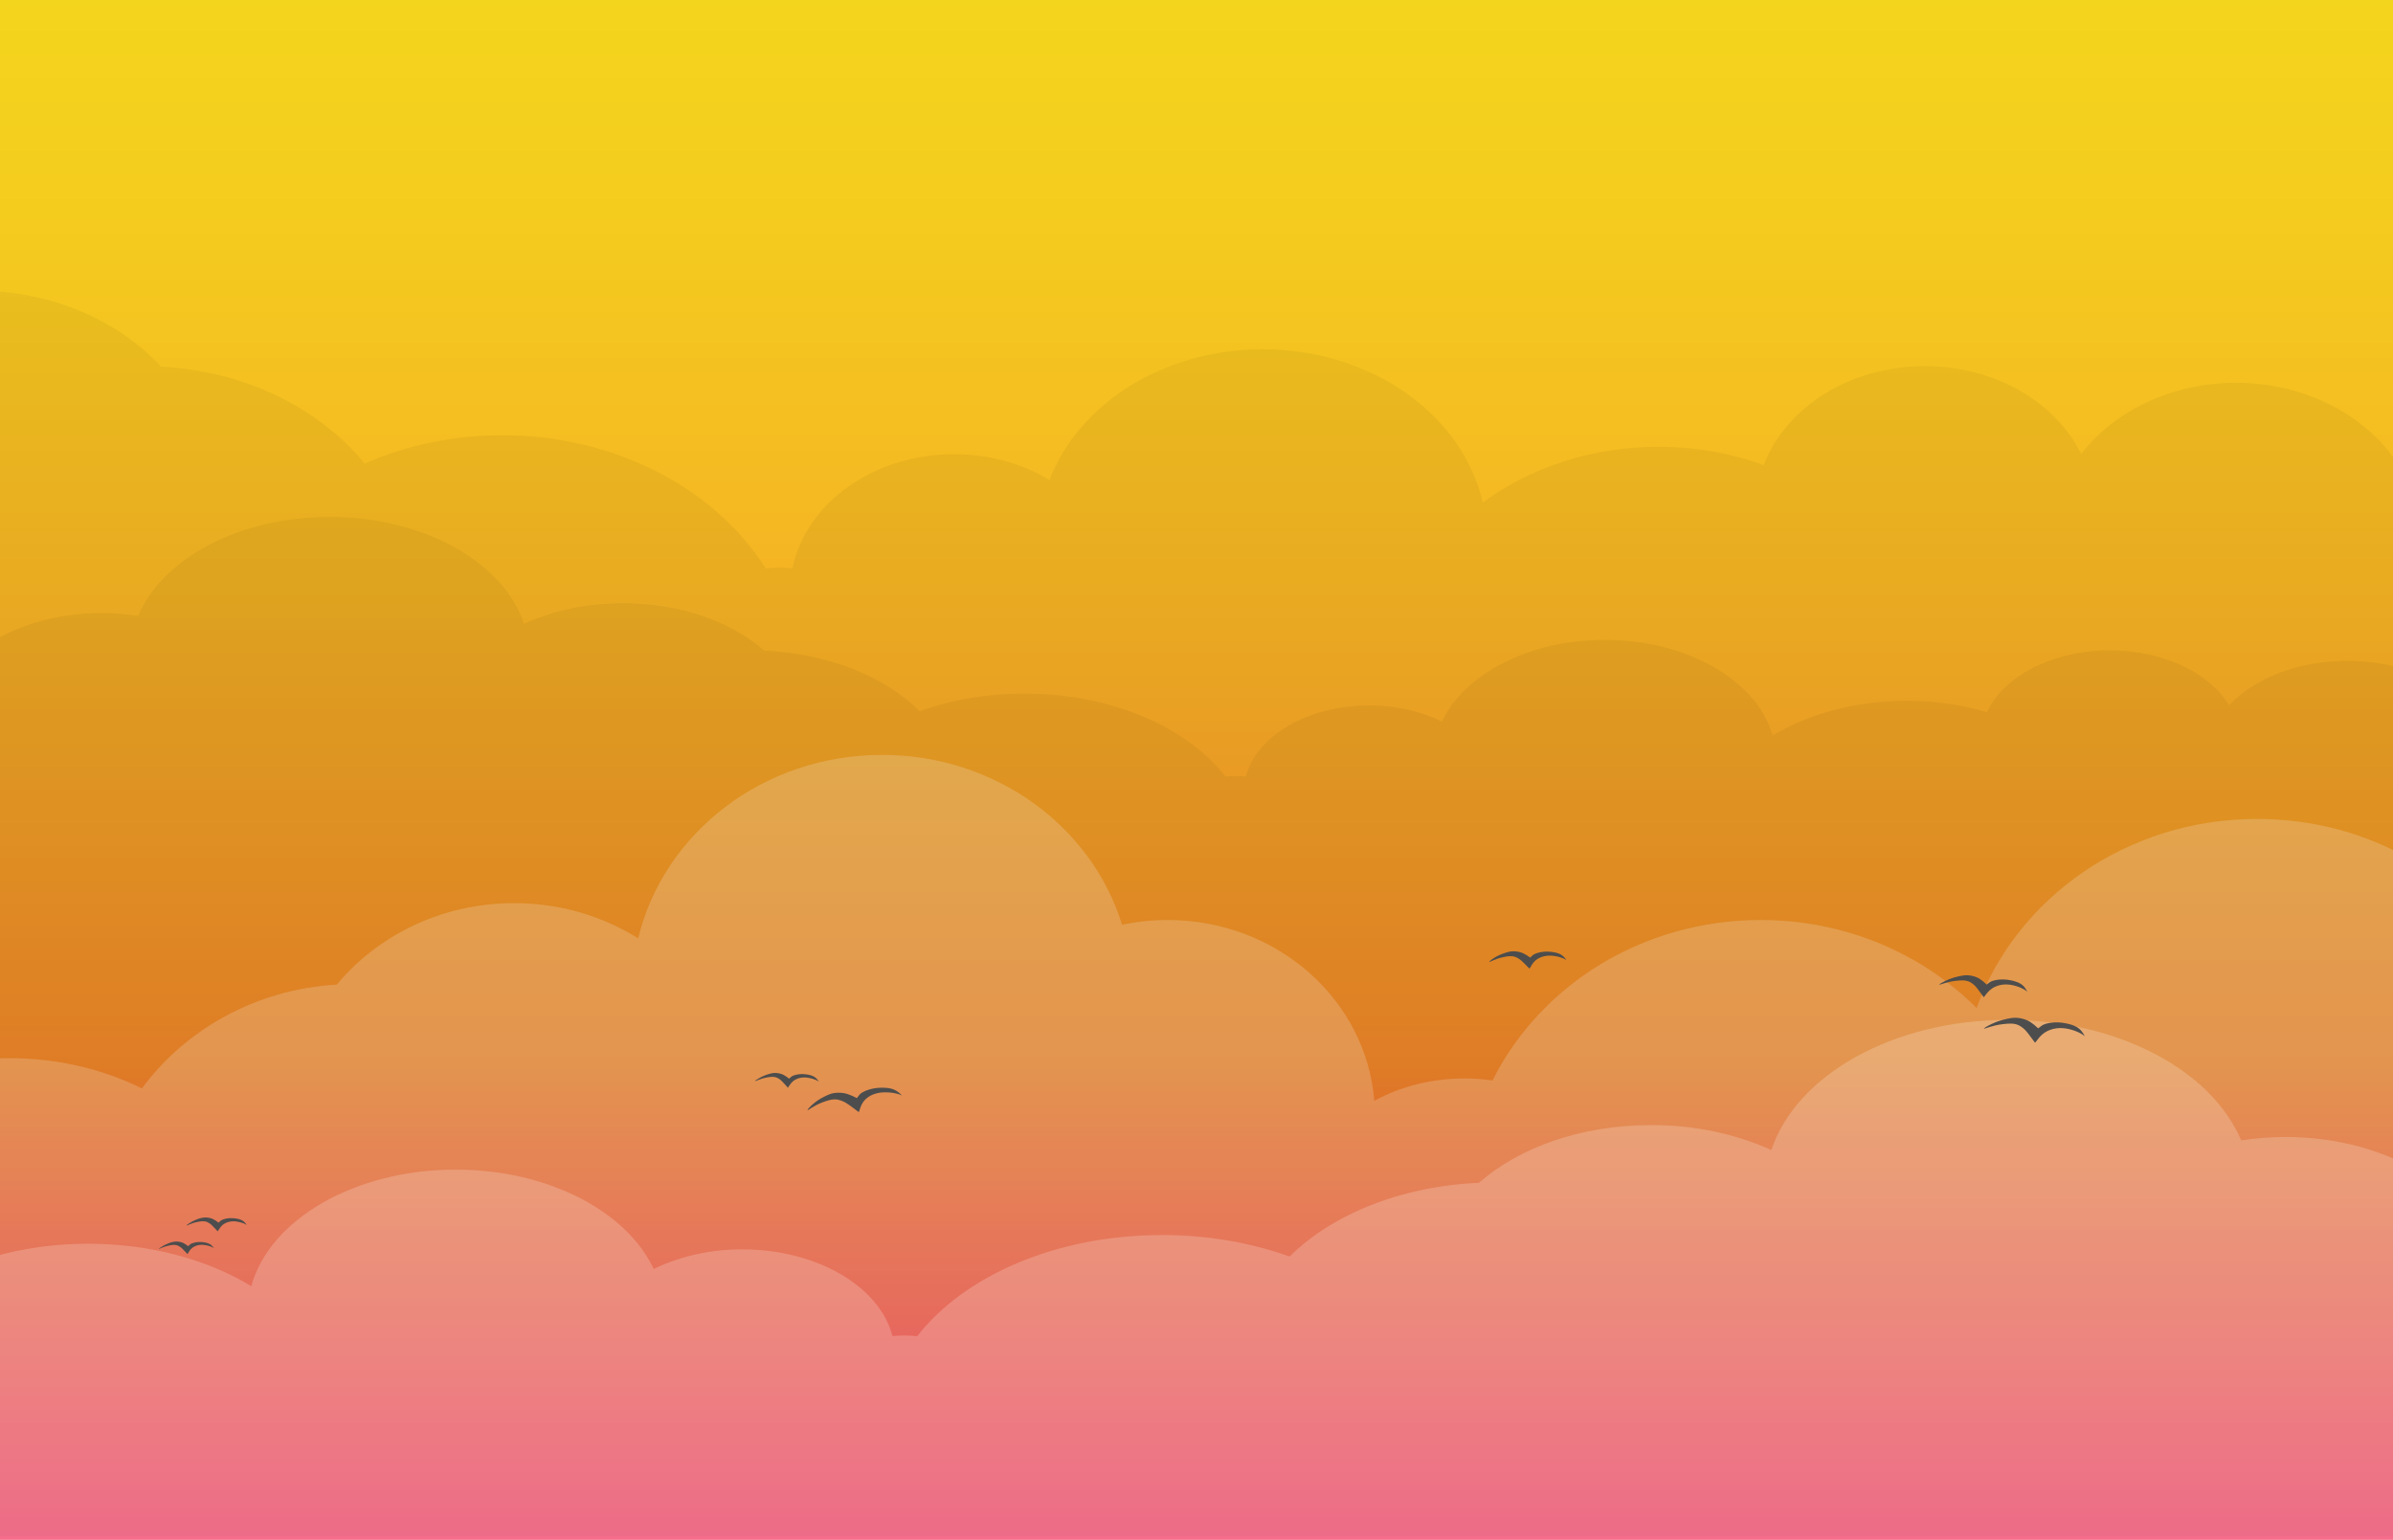
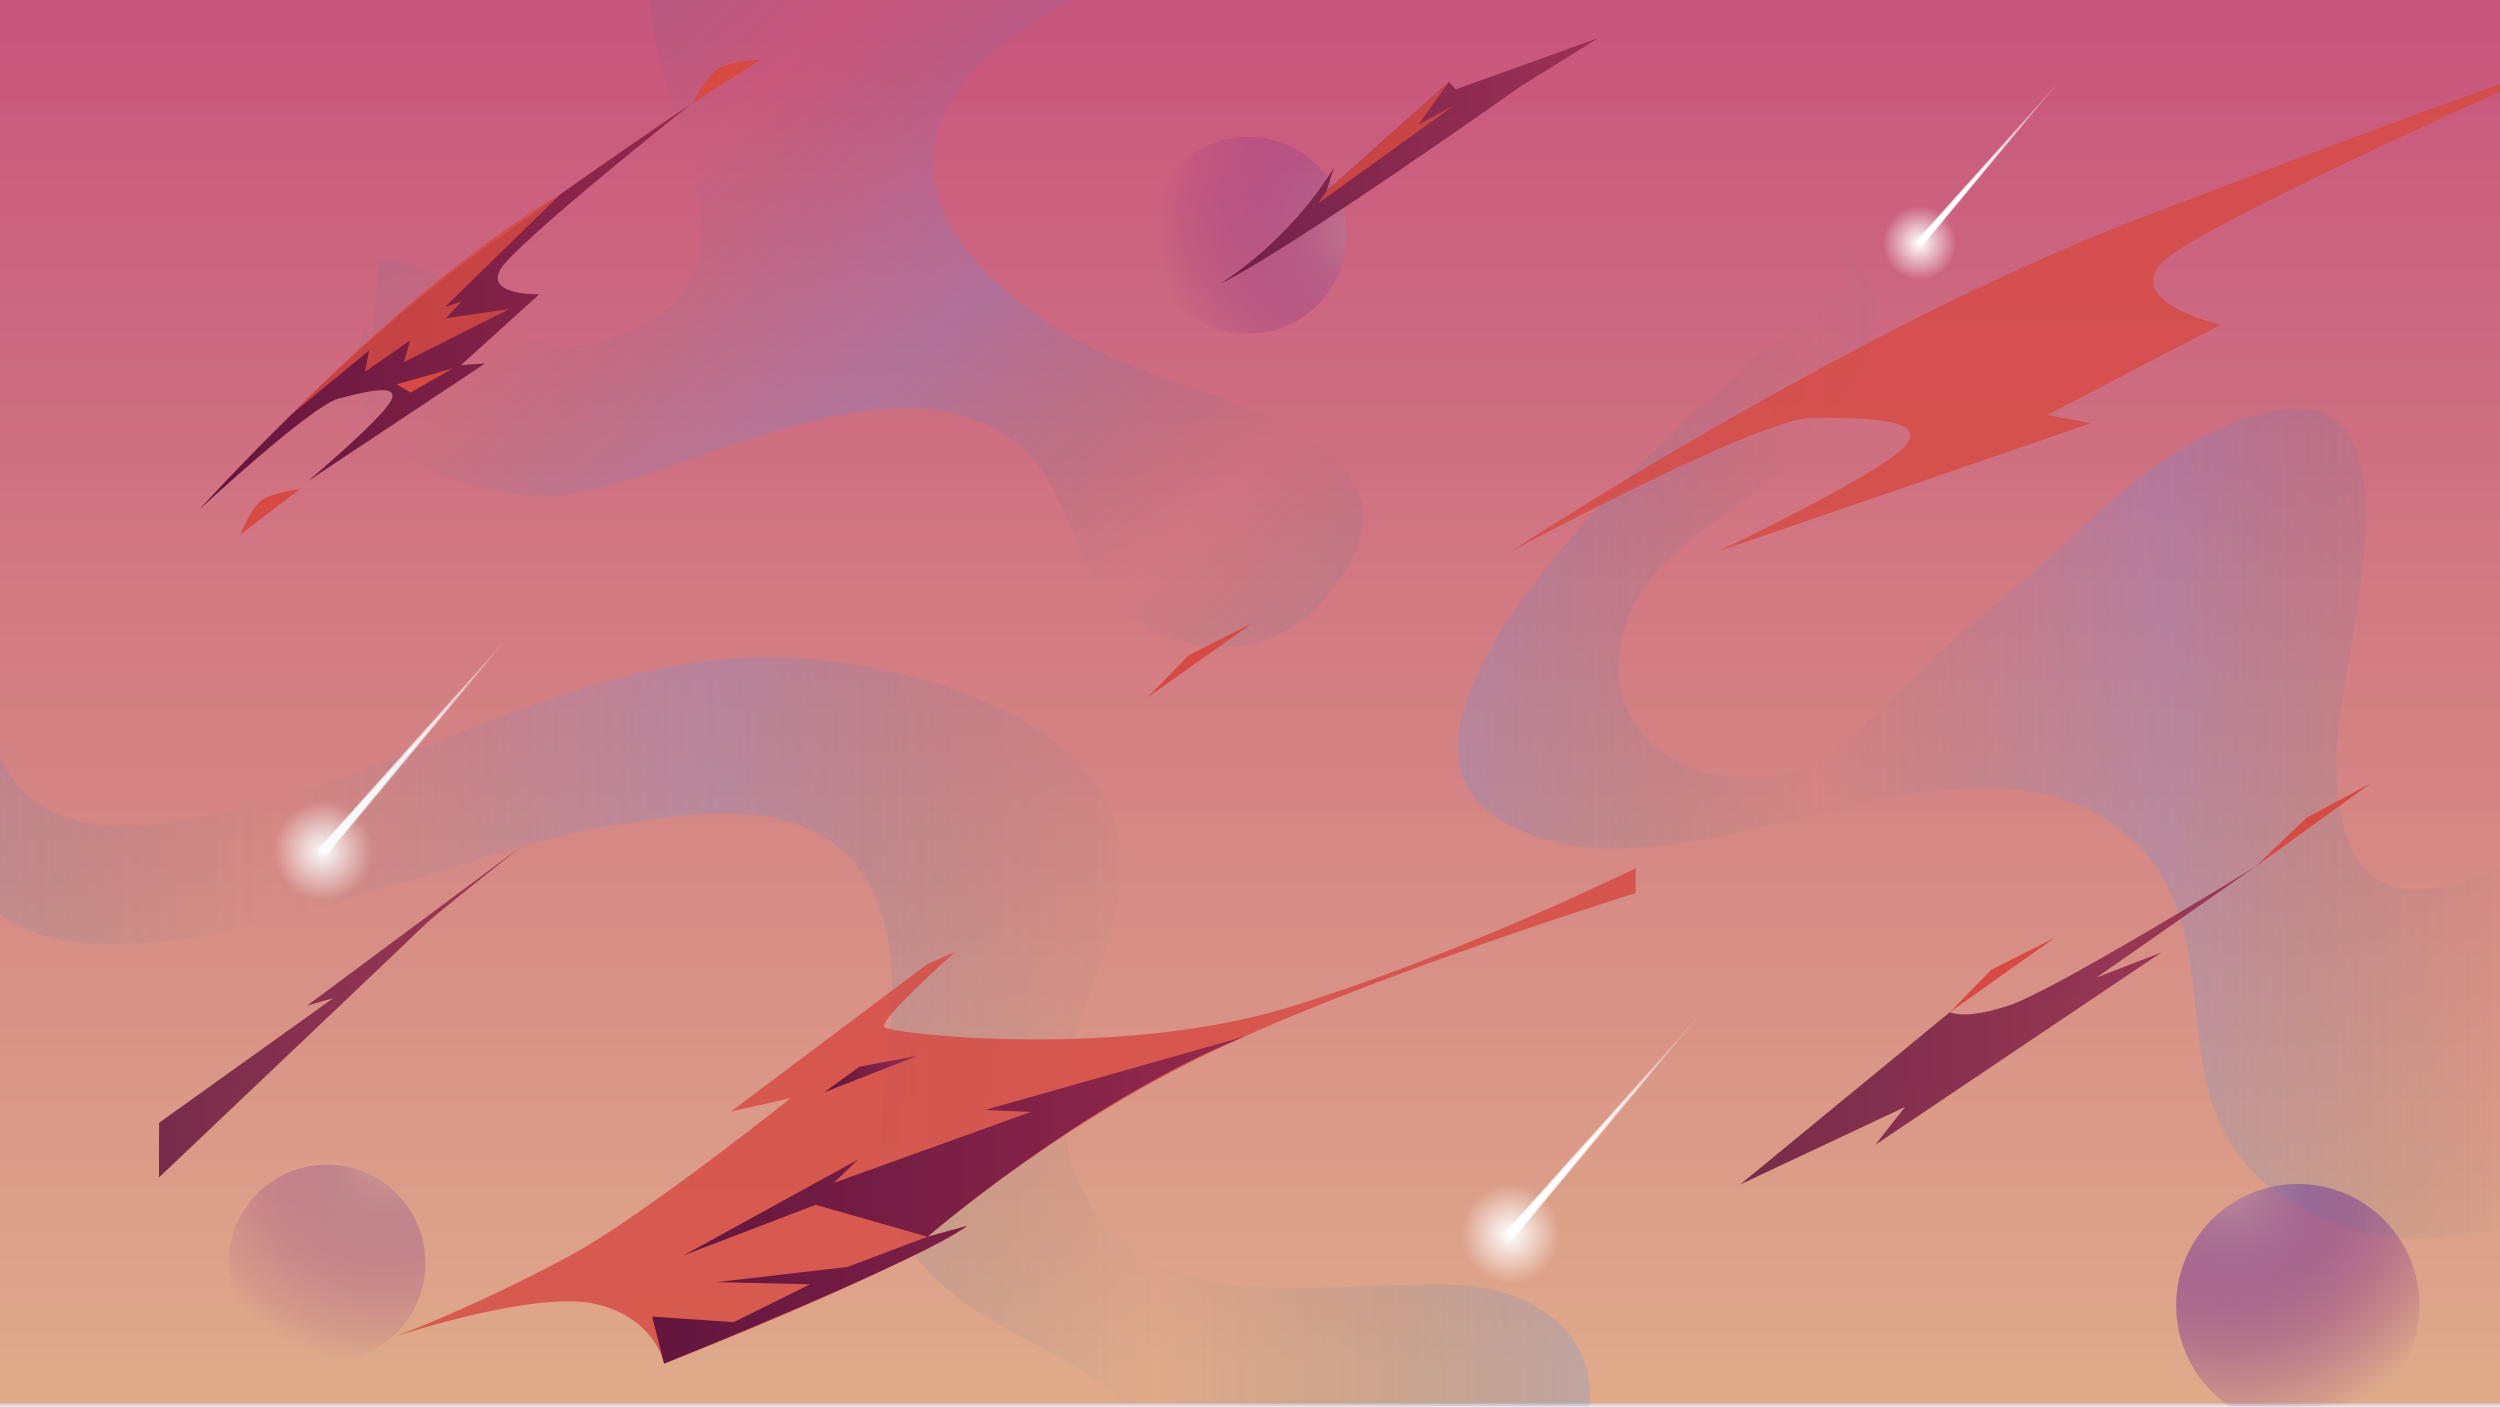
- <svg xmlns="http://www.w3.org/2000/svg" width="1366" height="879" fill="none">
-   <g clip-path="url(#a)">
-     <path d="M1384.4-3.12H-33.32v883.338H1384.4V-3.121Z" fill="url(#b)" />
-     <path opacity=".05" d="M-76.901 402.647c14.175-.043 28.173 2.506 40.919 7.451 3.602-33.628 44.36-60.111 94.062-60.111 6.973.008 13.929.548 20.773 1.613 13.781-32.652 57.493-56.514 109.28-56.514 54.154 0 99.485 26.08 110.98 61.03 17.228-7.783 36.709-11.842 56.512-11.774 32.733 0 61.885 10.597 80.634 27.08 36.771 1.613 68.918 14.886 88.73 34.547 18.843-6.668 39.244-10.081 59.861-10.016 49.661 0 92.827 19.201 114.744 47.418 2.012-.22 4.04-.33 6.071-.331 1.83.003 3.658.092 5.474.266 5.96-23.088 35.202-40.627 70.405-40.627 14.657-.068 29.049 3.115 41.567 9.193 12.739-27.047 49.509-46.563 92.918-46.563 47.607 0 87.251 23.524 95.821 54.635 20.43-12.37 47.2-19.878 76.52-19.878 15.63-.041 31.15 2.144 45.81 6.451 9.54-20.451 37.34-35.256 70.18-35.256 30.69 0 56.98 12.902 68.07 31.329 14.29-15.249 39.13-25.354 67.42-25.354 34.16 0 63.31 14.734 74.88 35.483 10.97-4.695 23.23-7.129 35.68-7.081 26.31 0 49.09 10.435 60.12 25.628 14.92-23.45 48.87-39.829 88.39-39.829 24.28 0 46.42 6.177 63.38 16.371 7.62-10.589 23.45-17.863 41.76-17.863 15.6 0 29.41 5.291 37.87 13.411 8.76-19.039 34.59-32.845 65.11-32.845 34.95 0 63.74 18.12 67.79 41.482a92.484 92.484 0 0 1 9.49-2.992v467.935H-85.441V402.953c2.813-.202 5.676-.306 8.54-.306Z" fill="#000" />
-     <path opacity=".2" d="M1673.85 604.107c-13.71.002-27.32 1.87-40.25 5.524-12.87-48.49-59.34-84.408-114.72-84.408-30.72 0-58.69 11.056-79.73 29.184-28.05-51.611-85-86.9-150.67-86.9-74.29 0-137.4 45.16-160.16 107.988-30.87-30.942-74.67-50.272-123.26-50.272-67.65 0-126.024 37.466-153.101 91.609a110.84 110.84 0 0 0-16.169-1.177c-18.322.065-36.195 4.519-51.301 12.782-4.543-57.716-55.652-103.222-117.932-103.222-8.797.002-17.556.921-26.055 2.733-17.201-56.038-72.054-96.996-137.015-96.996-67.925 0-124.761 44.764-139.18 104.738-20.308-12.693-44.653-20.088-70.829-20.088-41.061 0-77.62 18.177-101.186 46.466-46.1 2.742-86.422 25.556-111.303 59.296-22.526-11.218-48.538-17.195-75.1-17.257-62.29 0-116.363 32.95-143.885 81.376a51.845 51.845 0 0 0-14.531-.105c-7.477-39.628-44.147-69.723-88.294-69.723-19.448 0-37.438 5.854-52.13 15.773-15.876-46.369-61.997-79.908-116.424-79.908-59.699 0-109.422 40.37-120.178 93.755-25.61-21.233-59.183-34.112-95.954-34.112-19.984.022-39.675 3.837-57.442 11.129-11.677-34.289-45.22-59.297-85.138-60.442v159.365c-1.012 4.903-1.811 9.911-2.286 14.992a131.1 131.1 0 0 0-.577 12.201 130.526 130.526 0 0 0 2.954 27.193v296.129H1725.81V613.461c-16.24-6.144-33.99-9.339-51.96-9.354Z" fill="#fff" />
-     <path opacity=".05" d="M-580.743 259.297c18.908.003 37.454 4.131 53.629 11.935 4.745-53.885 58.12-96.359 123.274-96.359 9.173-.003 18.314.849 27.239 2.54 18.051-52.321 75.352-90.553 143.258-90.553 71.001 0 130.407 41.789 145.494 97.778 21.66-12.187 47.522-18.736 74.037-18.749 42.913 0 81.13 16.935 105.708 43.378 48.185 2.556 90.338 23.854 116.302 55.352 24.035-10.579 51.043-16.128 78.5-16.128 65.113 0 121.685 30.757 150.412 75.973a60.851 60.851 0 0 1 8.014-.532 61.76 61.76 0 0 1 7.174.427c7.811-36.99 46.15-65.086 92.291-65.086 19.695.022 38.838 5.195 54.488 14.725 16.604-43.289 64.809-74.602 121.695-74.602 62.421 0 114.339 37.684 125.622 87.529 26.773-19.822 61.864-31.846 100.304-31.846 20.737-.005 41.232 3.545 60.092 10.411 12.5-32.765 48.96-56.49 91.99-56.49 40.23 0 74.7 20.725 89.25 50.192 18.71-24.426 51.29-40.611 88.36-40.611 44.77 0 82.97 23.604 98.15 56.844 13.84-7.387 30.12-11.335 46.78-11.346 34.49 0 64.34 16.725 78.8 41.063 19.55-37.563 64.06-63.812 115.86-63.812 31.8 0 60.86 9.895 83.08 26.233 9.99-16.935 30.75-28.628 54.74-28.628 20.46 0 38.55 8.483 49.64 21.499 11.48-30.515 45.34-52.627 85.34-52.627 45.83 0 83.59 29.031 88.86 66.457 4-1.846 8.16-3.463 12.45-4.838v749.694H-591.934V259.781c3.717-.323 7.453-.485 11.191-.484Z" fill="#000" />
-     <path opacity=".2" d="M2282.54 705.031a194.495 194.495 0 0 0-39.06 3.919c-12.49-34.402-57.62-59.877-111.38-59.877-29.83 0-57 7.846-77.4 20.701-27.24-36.604-82.52-61.651-146.29-61.651-72.12 0-133.39 32.047-155.49 76.61-29.97-21.959-72.49-35.668-119.66-35.668-65.68 0-122.35 26.612-148.65 64.989-5.19-.547-10.42-.816-15.65-.806-17.26-.054-34.3 3.049-49.81 9.072-4.41-40.95-53.98-73.223-114.5-73.223-8.49-.004-16.96.644-25.3 1.936-16.76-39.765-69.99-68.796-133.05-68.796-65.95 0-121.13 31.757-135.14 74.303-20.981-9.45-44.701-14.362-68.803-14.249-39.857 0-75.353 12.903-98.15 32.958-44.754 1.952-83.902 18.137-108.025 42.071-22.945-8.144-47.796-12.319-72.914-12.249-60.468 0-113.014 23.386-139.696 57.732a68.252 68.252 0 0 0-14.105-.073c-7.255-28.12-42.862-49.466-85.714-49.466-17.841-.083-35.359 3.793-50.593 11.193-15.431-32.934-60.205-56.74-113.044-56.74-57.969 0-106.244 28.636-116.667 66.514-24.871-15.064-57.463-24.193-93.16-24.193-19.034-.038-37.922 2.636-55.774 7.895-11.343-24.321-43.904-42.063-82.658-42.877v113.052a68.016 68.016 0 0 0-2.216 10.637 68.311 68.311 0 0 0-.567 8.653 68.59 68.59 0 0 0 2.783 19.289v210.083H2333.01V711.676c-16.25-4.427-33.3-6.673-50.47-6.645Z" fill="#fff" />
-     <path d="M1107.07 562.076c.2.315 3.94-1.556 9.38-2.137 2.83-.306 5.5-.556 7.98.629 1.57.868 2.9 1.986 3.91 3.282.46.533 1.11 1.42 2.41 3.226 1.02 1.427 1.58 2.145 1.59 2.169.18.065 1.1-1.29 1.75-2.121.87-1.093 1.93-2.08 3.15-2.927 1.69-1.077 3.69-1.793 5.82-2.081 2.08-.246 4.2-.111 6.21.396 1.96.438 3.83 1.115 5.54 2.008.81.397 1.55.889 2.19 1.459.07.065.18.178.21.162a12.012 12.012 0 0 0-1.72-2.767c-2.11-2.564-5.89-3.354-7.73-3.741-5.13-1.089-10.12-.121-11.83 1.064l-1.89 1.371a24.583 24.583 0 0 0-4.05-3.33c-1.91-1.141-4.2-1.828-6.58-1.984-1.64-.097-3.42.088-7.42 1.129a32.897 32.897 0 0 0-6.76 2.742c-.3.137-2.26 1.193-2.16 1.451Zm-256.973-12.951c.222.25 3.207-1.694 7.852-2.677 2.408-.508 4.705-.968 7.022-.17 1.484.596 2.794 1.434 3.845 2.46.486.411 1.174 1.113 2.56 2.524l1.68 1.718a8.884 8.884 0 0 0 1.224-1.976 11.78 11.78 0 0 1 2.327-2.79c1.316-1.075 2.952-1.866 4.756-2.299a15.375 15.375 0 0 1 5.454-.225c1.755.205 3.461.621 5.059 1.233a8.964 8.964 0 0 1 2.105 1.049c.071.048.182.137.202.121a10.248 10.248 0 0 0-1.882-2.218c-2.195-2.008-5.585-2.347-7.245-2.516-4.604-.468-8.833.806-10.118 1.976l-1.457 1.338a24.461 24.461 0 0 0-4.048-2.483c-1.833-.804-3.909-1.189-6-1.113-1.437.072-2.955.379-6.284 1.613a27.196 27.196 0 0 0-5.484 2.951c-.131.21-1.71 1.299-1.568 1.484Zm282.523 38.023c.24.363 4.51-1.806 10.73-2.492 3.24-.363 6.3-.669 9.11.685 1.81.98 3.34 2.249 4.5 3.726.54.613 1.3 1.613 2.8 3.653 1.22 1.613 1.83 2.42 1.84 2.484.01.065 0 0 0 .048.21.073 1.24-1.491 2.02-2.419.98-1.254 2.19-2.387 3.58-3.363 1.91-1.25 4.2-2.084 6.64-2.419 2.37-.291 4.79-.15 7.08.411 2.26.495 4.41 1.265 6.37 2.283.94.447 1.78 1.004 2.52 1.653.08.072.2.201.24.185a13.764 13.764 0 0 0-2.02-3.161c-2.44-2.919-6.77-3.814-8.89-4.25-5.88-1.209-11.63-.08-13.54 1.282l-2.15 1.613a29.995 29.995 0 0 0-4.73-3.79c-2.2-1.295-4.82-2.072-7.55-2.242-1.88-.097-3.91.121-8.49 1.331-2.73.792-5.32 1.86-7.72 3.177-.21.121-2.52 1.339-2.34 1.605Zm-671.631 46.563c.334.274 3.501-2.613 8.955-4.573 2.823-1.016 5.524-1.951 8.57-1.322 1.976.5 3.799 1.324 5.353 2.419.698.435 1.73 1.201 3.794 2.734 1.649 1.233 2.479 1.854 2.499 1.879.021.024 0 0 0 0 .223 0 .638-1.613 1.012-2.654a12.93 12.93 0 0 1 2.145-3.838c1.324-1.547 3.13-2.792 5.242-3.613a18.273 18.273 0 0 1 6.638-1.145c2.222-.03 4.438.215 6.566.726 1.009.21 1.973.536 2.864.968.091.048.253.145.283.121a15.326 15.326 0 0 0-2.883-2.468c-3.208-2.137-7.458-2.032-9.532-1.976-5.778.153-10.645 2.419-11.92 4.032-.131.162-1.437 1.895-1.437 1.895a33.591 33.591 0 0 0-5.585-2.419 17.233 17.233 0 0 0-7.65-.435c-1.75.314-3.531.943-7.295 3.024a30.755 30.755 0 0 0-5.98 4.548c-.213.282-1.892 1.887-1.639 2.097Zm-29.94-16.556c.182.218 2.712-1.323 6.567-2.024 2.023-.363 3.906-.686 5.777.048 1.187.541 2.22 1.271 3.036 2.145.374.363.921.968 2.024 2.178l1.315 1.475s.678-.984 1.083-1.613a10.058 10.058 0 0 1 2.024-2.266c1.135-.862 2.528-1.478 4.047-1.79a12.517 12.517 0 0 1 4.493 0c1.45.214 2.849.606 4.148 1.161a7.238 7.238 0 0 1 1.69.928c.051 0 .142.121.162.113a8.75 8.75 0 0 0-1.457-1.904c-1.73-1.733-4.503-2.104-5.859-2.29-3.774-.508-7.305.444-8.408 1.379l-1.245 1.081a19.976 19.976 0 0 0-3.218-2.178c-1.469-.718-3.163-1.092-4.887-1.08-1.184 0-2.449.234-5.241 1.193a22.615 22.615 0 0 0-4.624 2.315c-.213.08-1.579.968-1.427 1.129Zm-324.613 82.473c.172.201 2.53-1.299 6.162-2.017 1.892-.37 3.683-.701 5.474-.048 1.152.491 2.162 1.17 2.965 1.992.364.331.89.895 1.943 2.024l1.285 1.379s.617-.944 1.012-1.54a9.085 9.085 0 0 1 1.861-2.178c1.038-.832 2.327-1.438 3.744-1.758a12.017 12.017 0 0 1 4.25-.112c1.378.181 2.713.532 3.956 1.04a6.767 6.767 0 0 1 1.619.855c.051.04.142.104.162.096a8.92 8.92 0 0 0-1.426-1.774c-1.68-1.613-4.321-1.927-5.606-2.08-3.582-.42-6.901.532-7.923 1.435l-1.153 1.04a19.706 19.706 0 0 0-3.097-2.008c-1.41-.656-3.022-.986-4.654-.951a15.53 15.53 0 0 0-4.928 1.209 21.307 21.307 0 0 0-4.321 2.275c-.182.137-1.446.975-1.325 1.121Zm-15.724 13.314c.152.185 2.297-1.194 5.616-1.863 1.72-.355 3.36-.661 4.998-.073 1.05.447 1.974 1.062 2.712 1.807.344.306.83.806 1.791 1.846a35.042 35.042 0 0 1 1.184 1.25c.01.016 0 0 0 0 .364-.444.663-.92.89-1.419a8.362 8.362 0 0 1 1.69-1.992c.945-.761 2.119-1.316 3.41-1.613a10.753 10.753 0 0 1 3.886-.113c1.257.159 2.475.472 3.612.928a6.216 6.216 0 0 1 1.487.806s.132.097.142.089a7.426 7.426 0 0 0-1.315-1.613c-1.538-1.46-3.947-1.734-5.12-1.871-3.279-.371-6.304.516-7.235 1.347l-1.012.951a18.163 18.163 0 0 0-2.843-1.822 9.795 9.795 0 0 0-4.26-.807 13.81 13.81 0 0 0-4.493 1.129 18.984 18.984 0 0 0-3.936 2.081c-.172.081-1.325.815-1.204.952Z" fill="#4D4D4D" />
-   </g>
+ <svg xmlns="http://www.w3.org/2000/svg" xmlns:xlink="http://www.w3.org/1999/xlink" version="1.1" id="Layer_1" x="0" y="0" viewBox="0 0 1920 1080" style="enable-background:new 0 0 1920 1080" xml:space="preserve">
+   <style>.st5{clip-path:url(#SVGID_2_)}.st8,.st9{opacity:.062;fill:#fff}.st9{opacity:.125}.st10,.st11{opacity:.188;fill:#fff}.st11{opacity:.25}.st12,.st13{opacity:.312;fill:#fff}.st13{opacity:.375}.st14,.st15{opacity:.438;fill:#fff}.st15{opacity:.5}.st16,.st17{opacity:.562;fill:#fff}.st17{opacity:.625}.st18,.st19{opacity:.688;fill:#fff}.st19{opacity:.75}.st20,.st21{opacity:.812;fill:#fff}.st21{opacity:.875}.st22{opacity:.938}.st22,.st23{fill:#fff}.st26{opacity:.2;clip-path:url(#SVGID_2_)}.st30{opacity:.83}.st30,.st35{clip-path:url(#SVGID_2_);fill:#d64a43}</style>
  <defs>
-     <linearGradient id="b" x1="675.543" y1="-3.121" x2="675.543" y2="880.226" gradientUnits="userSpaceOnUse">
-       <stop stop-color="#F4D51D" />
-       <stop offset=".14" stop-color="#F4CC1E" />
-       <stop offset=".37" stop-color="#F5B523" />
-       <stop offset=".65" stop-color="#F68F29" />
-       <stop offset=".69" stop-color="#F6892A" />
-       <stop offset="1" stop-color="#FF1E4F" />
+     <path id="SVGID_1_" d="M0 0h1920v1080H0z" />
+   </defs>
+   <clipPath id="SVGID_2_">
+     <use xlink:href="#SVGID_1_" style="overflow:visible" />
+   </clipPath>
+   <linearGradient id="SVGID_3_" gradientUnits="userSpaceOnUse" x1="960" y1="27.25" x2="960" y2="1062.376">
+     <stop offset="0" style="stop-color:#dc5e88" />
+     <stop offset="1" style="stop-color:#f6bb96" />
+   </linearGradient>
+   <path style="clip-path:url(#SVGID_2_);fill:url(#SVGID_3_)" d="M0-2h1920v1080H0z" />
+   <path style="opacity:.11;clip-path:url(#SVGID_2_);fill:#231f20" d="M0 0h1920v1080H0z" />
+   <radialGradient id="SVGID_4_" cx="1597.603" cy="1220.221" r="196.115" gradientTransform="rotate(-61.393 1392.813 968.74)" gradientUnits="userSpaceOnUse">
+     <stop offset="0" style="stop-color:#bc909b" />
+     <stop offset=".041" style="stop-color:#b6879a;stop-opacity:.959" />
+     <stop offset=".268" style="stop-color:#955795;stop-opacity:.73" />
+     <stop offset=".484" style="stop-color:#7c3190;stop-opacity:.513" />
+     <stop offset=".683" style="stop-color:#6a168d;stop-opacity:.313" />
+     <stop offset=".86" style="stop-color:#5f068c;stop-opacity:.136" />
+     <stop offset=".995" style="stop-color:#5b008b;stop-opacity:0" />
+   </radialGradient>
+   <circle cx="1764.72" cy="1002.72" r="93.42" style="clip-path:url(#SVGID_2_);fill:url(#SVGID_4_)" />
+   <radialGradient id="SVGID_5_" cx="1574.85" cy="-480.41" r="158.61" gradientTransform="rotate(54.697 676.162 -664.32)" gradientUnits="userSpaceOnUse">
+     <stop offset="0" style="stop-color:#bc909b" />
+     <stop offset=".041" style="stop-color:#b6879a;stop-opacity:.959" />
+     <stop offset=".268" style="stop-color:#955795;stop-opacity:.73" />
+     <stop offset=".484" style="stop-color:#7c3190;stop-opacity:.513" />
+     <stop offset=".683" style="stop-color:#6a168d;stop-opacity:.313" />
+     <stop offset=".86" style="stop-color:#5f068c;stop-opacity:.136" />
+     <stop offset=".995" style="stop-color:#5b008b;stop-opacity:0" />
+   </radialGradient>
+   <circle cx="958.62" cy="180.72" r="75.55" style="opacity:.49;clip-path:url(#SVGID_2_);fill:url(#SVGID_5_)" />
+   <radialGradient id="SVGID_6_" cx="1659.47" cy="337.339" r="158.61" gradientTransform="rotate(-3.97 8979.137 20298.042)" gradientUnits="userSpaceOnUse">
+     <stop offset="0" style="stop-color:#bc909b" />
+     <stop offset=".041" style="stop-color:#b6879a;stop-opacity:.959" />
+     <stop offset=".268" style="stop-color:#955795;stop-opacity:.73" />
+     <stop offset=".484" style="stop-color:#7c3190;stop-opacity:.513" />
+     <stop offset=".683" style="stop-color:#6a168d;stop-opacity:.313" />
+     <stop offset=".86" style="stop-color:#5f068c;stop-opacity:.136" />
+     <stop offset=".995" style="stop-color:#5b008b;stop-opacity:0" />
+   </radialGradient>
+   <circle cx="251.17" cy="970.06" r="75.55" style="opacity:.49;clip-path:url(#SVGID_2_);fill:url(#SVGID_6_)" />
+   <g class="st5">
+     <radialGradient id="SVGID_7_" cx="328.235" cy="1011.9" r="28.427" gradientTransform="scale(1 -1) rotate(3.337 21474.391 20083.931)" gradientUnits="userSpaceOnUse">
+       <stop offset="0" style="stop-color:#fff" />
+       <stop offset=".123" style="stop-color:#fff;stop-opacity:.877" />
+       <stop offset="1" style="stop-color:#fff;stop-opacity:0" />
+     </radialGradient>
+     <path d="M1502.45 184.82c-.91-15.67-14.36-27.63-30.04-26.72-15.67.92-27.63 14.36-26.72 30.04.92 15.67 14.36 27.64 30.04 26.72 15.67-.91 27.63-14.36 26.72-30.04z" style="fill:url(#SVGID_7_)" />
+     <path class="st8" d="M1477.48 187.99a3.294 3.294 0 0 1-4.64.37 3.294 3.294 0 0 1-.37-4.64c1.18-1.38 112.31-125.36 112.35-125.32.45.38-106.16 128.21-107.34 129.59z" />
+     <path class="st9" d="M1477.39 187.92a3.17 3.17 0 1 1-4.82-4.12c1.14-1.33 104.92-117.05 105-116.98.46.39-99.04 119.76-100.18 121.1z" />
+     <path class="st10" d="M1477.3 187.84a3.066 3.066 0 0 1-4.31.34 3.057 3.057 0 0 1-.34-4.31c1.1-1.28 97.54-108.74 97.66-108.64.47.41-91.92 111.33-93.01 112.61z" />
+     <path class="st11" d="M1477.21 187.76a2.943 2.943 0 0 1-4.14.33 2.943 2.943 0 0 1-.33-4.14c1.05-1.23 90.15-100.43 90.31-100.29.49.41-84.79 102.87-85.84 104.1z" />
+     <path class="st12" d="M1477.12 187.69a2.818 2.818 0 0 1-3.97.31 2.818 2.818 0 0 1-.31-3.97c1.01-1.18 82.76-92.12 82.96-91.95.49.42-77.67 94.42-78.68 95.61z" />
+     <path class="st13" d="M1477.03 187.61a2.706 2.706 0 0 1-3.81.3 2.706 2.706 0 0 1-.3-3.81c.97-1.13 75.38-83.81 75.62-83.6.51.43-70.54 85.98-71.51 87.11z" />
+     <path class="st14" d="M1476.94 187.53a2.592 2.592 0 0 1-3.64.29 2.592 2.592 0 0 1-.29-3.64c.93-1.08 67.99-75.5 68.27-75.26.52.45-63.41 77.53-64.34 78.61z" />
+     <path class="st15" d="M1476.85 187.46a2.47 2.47 0 0 1-3.75-3.21c.88-1.03 60.6-67.19 60.92-66.92.54.47-56.28 69.09-57.17 70.13z" />
+     <path class="st16" d="M1476.76 187.38c-.84.99-2.32 1.1-3.31.26-.99-.84-1.1-2.32-.26-3.31.84-.99 53.22-58.88 53.57-58.57.56.47-49.16 60.64-50 61.62z" />
+     <path class="st17" d="M1476.67 187.31c-.8.94-2.21 1.05-3.14.25-.94-.8-1.05-2.21-.25-3.14.8-.94 45.83-50.57 46.23-50.23.56.47-42.04 52.18-42.84 53.12z" />
+     <path class="st18" d="M1476.58 187.23c-.76.89-2.09.99-2.98.23a2.11 2.11 0 0 1-.23-2.98c.76-.89 38.44-42.26 38.88-41.89.58.5-34.91 43.75-35.67 44.64z" />
+     <path class="st19" d="M1476.49 187.15c-.72.84-1.97.94-2.81.22-.84-.71-.94-1.97-.22-2.81.71-.84 31.05-33.95 31.53-33.54.59.5-27.78 35.29-28.5 36.13z" />
+     <path class="st20" d="M1476.4 187.08c-.67.79-1.86.88-2.65.21-.79-.67-.88-1.86-.21-2.65.67-.79 23.67-25.64 24.19-25.2.61.51-20.65 26.85-21.33 27.64z" />
+     <path class="st21" d="M1476.31 187c-.63.74-1.74.83-2.48.2a1.75 1.75 0 0 1-.19-2.48c.63-.74 16.28-17.33 16.84-16.86.61.52-13.54 18.4-14.17 19.14z" />
+     <path class="st22" d="M1476.22 186.92c-.59.69-1.63.77-2.31.18-.69-.59-.77-1.62-.18-2.31.59-.69 8.89-9.02 9.49-8.51.63.53-6.41 9.95-7 10.64z" />
+     <path class="st23" d="M1476.13 186.85c-.55.64-1.51.71-2.15.17-.64-.55-.71-1.51-.17-2.15.54-.64 1.51-.71 2.15-.17.64.55.72 1.51.17 2.15z" />
+   </g>
+   <g class="st5">
+     <radialGradient id="SVGID_8_" cx="-29.823" cy="270.406" r="38.066" gradientTransform="scale(1 -1) rotate(3.337 21474.391 20083.931)" gradientUnits="userSpaceOnUse">
+       <stop offset="0" style="stop-color:#fff" />
+       <stop offset=".123" style="stop-color:#fff;stop-opacity:.877" />
+       <stop offset="1" style="stop-color:#fff;stop-opacity:0" />
+     </radialGradient>
+     <path d="M1197.78 945.34c-1.22-20.98-19.23-37-40.22-35.78-20.98 1.23-37 19.23-35.78 40.22 1.23 20.99 19.23 37.01 40.22 35.78 20.98-1.23 37-19.24 35.78-40.22z" style="fill:url(#SVGID_8_)" />
+     <path class="st8" d="M1164.34 949.58a4.405 4.405 0 1 1-6.7-5.72c1.58-1.85 150.39-167.86 150.44-167.81.6.5-142.16 171.68-143.74 173.53z" />
+     <path class="st9" d="M1164.22 949.48a4.255 4.255 0 0 1-5.99.47c-1.78-1.52-2-4.2-.47-5.99 1.52-1.78 140.5-156.73 140.61-156.64.61.52-132.63 160.37-134.15 162.16z" />
+     <path class="st10" d="M1164.1 949.37a4.09 4.09 0 0 1-5.77.45 4.1 4.1 0 0 1-.46-5.77c1.47-1.72 130.61-145.61 130.77-145.47.64.55-123.07 149.08-124.54 150.79z" />
+     <path class="st11" d="M1163.98 949.27a3.93 3.93 0 1 1-5.98-5.1c1.41-1.65 120.72-134.48 120.93-134.3.65.55-113.54 137.75-114.95 139.4z" />
+     <path class="st12" d="M1163.86 949.17a3.781 3.781 0 0 1-5.32.42 3.781 3.781 0 0 1-.42-5.32c1.35-1.58 110.82-123.35 111.09-123.12.67.56-104 126.43-105.35 128.02z" />
+     <path class="st13" d="M1163.74 949.07a3.614 3.614 0 0 1-5.1.4 3.614 3.614 0 0 1-.4-5.1c1.3-1.52 100.93-112.23 101.25-111.95.69.58-94.45 115.13-95.75 116.65z" />
+     <path class="st14" d="M1163.62 948.96a3.465 3.465 0 0 1-4.88.38 3.456 3.456 0 0 1-.38-4.88c1.24-1.45 91.04-101.1 91.42-100.78.7.61-84.92 103.83-86.16 105.28z" />
+     <path class="st15" d="M1163.5 948.86a3.297 3.297 0 0 1-4.65.37 3.297 3.297 0 0 1-.37-4.65c1.18-1.39 81.15-89.97 81.58-89.61.72.61-75.38 92.5-76.56 93.89z" />
+     <path class="st16" d="M1163.38 948.76a3.14 3.14 0 0 1-4.43.35 3.14 3.14 0 0 1-.35-4.43c1.13-1.32 71.26-78.85 71.74-78.43.73.62-65.83 81.19-66.96 82.51z" />
+     <path class="st17" d="M1163.26 948.66a2.99 2.99 0 0 1-4.21.33 2.99 2.99 0 0 1-.33-4.21c1.07-1.25 61.37-67.72 61.9-67.26.75.64-56.29 69.88-57.36 71.14z" />
+     <path class="st18" d="M1163.14 948.55a2.824 2.824 0 0 1-3.99.31 2.824 2.824 0 0 1-.31-3.99c1.01-1.19 51.48-56.59 52.06-56.09.77.67-46.75 58.59-47.76 59.77z" />
+     <path class="st19" d="M1163.02 948.45a2.685 2.685 0 0 1-3.77.3 2.685 2.685 0 0 1-.3-3.77c.96-1.12 41.58-45.46 42.23-44.92.79.68-37.2 47.27-38.16 48.39z" />
+     <path class="st20" d="M1162.9 948.35a2.516 2.516 0 0 1-3.54.28 2.516 2.516 0 0 1-.28-3.54c.9-1.05 31.69-34.34 32.39-33.74.8.68-27.67 35.94-28.57 37z" />
+     <path class="st21" d="M1162.78 948.25a2.35 2.35 0 0 1-3.32.26 2.349 2.349 0 0 1-.26-3.32c.84-.99 21.8-23.21 22.55-22.57.82.7-18.13 24.64-18.97 25.63z" />
+     <path class="st22" d="M1162.66 948.15a2.2 2.2 0 0 1-3.1.24 2.2 2.2 0 0 1-.24-3.1c.79-.92 11.91-12.08 12.71-11.4.84.72-8.58 13.33-9.37 14.26z" />
+     <path class="st23" d="M1162.54 948.04c-.73.86-2.02.96-2.88.23-.86-.73-.96-2.02-.22-2.88.73-.86 2.02-.96 2.87-.23.86.74.96 2.03.23 2.88z" />
+   </g>
+   <g class="st5">
+     <radialGradient id="SVGID_9_" cx="-923.026" cy="617.002" r="38.066" gradientTransform="scale(1 -1) rotate(3.337 21474.391 20083.931)" gradientUnits="userSpaceOnUse">
+       <stop offset="0" style="stop-color:#fff" />
+       <stop offset=".123" style="stop-color:#fff;stop-opacity:.877" />
+       <stop offset="1" style="stop-color:#fff;stop-opacity:0" />
+     </radialGradient>
+     <path d="M285.92 651.31c-1.22-20.98-19.23-37-40.22-35.78-20.98 1.23-37 19.23-35.78 40.22 1.23 20.99 19.23 37.01 40.22 35.78 20.99-1.22 37.01-19.23 35.78-40.22z" style="fill:url(#SVGID_9_)" />
+     <path class="st8" d="M252.48 655.56a4.405 4.405 0 1 1-6.7-5.72c1.58-1.85 150.39-167.86 150.44-167.81.6.5-142.16 171.67-143.74 173.53z" />
+     <path class="st9" d="M252.36 655.45a4.255 4.255 0 0 1-5.99.47c-1.78-1.52-2-4.2-.47-5.99 1.52-1.78 140.5-156.73 140.61-156.64.61.53-132.62 160.38-134.15 162.16z" />
+     <path class="st10" d="M252.24 655.35a4.09 4.09 0 0 1-5.77.45 4.1 4.1 0 0 1-.46-5.77c1.47-1.72 130.61-145.61 130.77-145.47.64.55-123.07 149.07-124.54 150.79z" />
+     <path class="st11" d="M252.12 655.25a3.93 3.93 0 1 1-5.98-5.1c1.41-1.65 120.72-134.48 120.93-134.3.65.55-113.54 137.75-114.95 139.4z" />
+     <path class="st12" d="M252 655.15a3.781 3.781 0 0 1-5.32.42 3.781 3.781 0 0 1-.42-5.32c1.35-1.58 110.82-123.35 111.09-123.12.67.56-103.99 126.43-105.35 128.02z" />
+     <path class="st13" d="M251.88 655.04a3.614 3.614 0 0 1-5.1.4 3.614 3.614 0 0 1-.4-5.1c1.3-1.52 100.93-112.23 101.25-111.95.69.59-94.45 115.13-95.75 116.65z" />
+     <path class="st14" d="M251.76 654.94a3.465 3.465 0 0 1-4.88.38 3.456 3.456 0 0 1-.38-4.88c1.24-1.45 91.04-101.1 91.42-100.78.7.61-84.92 103.83-86.16 105.28z" />
+     <path class="st15" d="M251.64 654.84a3.297 3.297 0 0 1-4.65.37 3.297 3.297 0 0 1-.37-4.65c1.18-1.39 81.15-89.97 81.58-89.61.72.61-75.37 92.5-76.56 93.89z" />
+     <path class="st16" d="M251.52 654.74a3.14 3.14 0 0 1-4.43.35 3.14 3.14 0 0 1-.35-4.43c1.13-1.32 71.26-78.85 71.74-78.43.74.62-65.83 81.19-66.96 82.51z" />
+     <path class="st17" d="M251.4 654.63a2.99 2.99 0 0 1-4.21.33 2.99 2.99 0 0 1-.33-4.21c1.07-1.25 61.37-67.72 61.9-67.26.76.65-56.29 69.89-57.36 71.14z" />
+     <path class="st18" d="M251.28 654.53a2.824 2.824 0 0 1-3.99.31 2.824 2.824 0 0 1-.31-3.99c1.01-1.19 51.48-56.59 52.06-56.09.78.67-46.74 58.58-47.76 59.77z" />
+     <path class="st19" d="M251.16 654.43a2.685 2.685 0 0 1-3.77.3 2.685 2.685 0 0 1-.3-3.77c.96-1.12 41.58-45.46 42.23-44.92.8.68-37.2 47.27-38.16 48.39z" />
+     <path class="st20" d="M251.04 654.33a2.516 2.516 0 0 1-3.54.28 2.516 2.516 0 0 1-.28-3.54c.9-1.05 31.69-34.34 32.39-33.74.8.68-27.67 35.94-28.57 37z" />
+     <path class="st21" d="M250.92 654.23a2.35 2.35 0 0 1-3.32.26 2.349 2.349 0 0 1-.26-3.32c.84-.99 21.8-23.21 22.55-22.57.82.7-18.12 24.64-18.97 25.63z" />
+     <path class="st22" d="M250.8 654.12a2.2 2.2 0 0 1-3.1.24 2.2 2.2 0 0 1-.24-3.1c.79-.92 11.91-12.08 12.71-11.4.84.73-8.58 13.34-9.37 14.26z" />
+     <path class="st23" d="M250.68 654.02c-.73.86-2.02.96-2.88.23-.86-.73-.96-2.02-.22-2.88.73-.86 2.02-.96 2.87-.23.86.74.96 2.02.23 2.88z" />
+   </g>
+   <g class="st26">
+     <linearGradient id="SVGID_10_" gradientUnits="userSpaceOnUse" x1="-128.871" y1="803.641" x2="1221.04" y2="803.641">
+       <stop offset="0" style="stop-color:#4793ff" />
+       <stop offset=".252" style="stop-color:#046462;stop-opacity:0" />
+       <stop offset=".271" style="stop-color:#0f6b7b;stop-opacity:.075" />
+       <stop offset=".306" style="stop-color:#2077a3;stop-opacity:.217" />
+       <stop offset=".342" style="stop-color:#2e81c4;stop-opacity:.362" />
+       <stop offset=".379" style="stop-color:#3989de;stop-opacity:.511" />
+       <stop offset=".417" style="stop-color:#418ff0;stop-opacity:.664" />
+       <stop offset=".456" style="stop-color:#4592fb;stop-opacity:.823" />
+       <stop offset=".5" style="stop-color:#4793ff" />
+       <stop offset=".753" style="stop-color:#046462;stop-opacity:0" />
+       <stop offset="1" style="stop-color:#4793ff" />
    </linearGradient>
-     <clipPath id="a">
-       <path fill="#fff" d="M0 0h1366v879H0z" />
-     </clipPath>
-   </defs>
+     <path d="M-36.84 526.36C-99.3 874.32 290.3 666.14 456.85 636.4c86.25-14.87 187.36-32.71 220.08 65.43 29.74 92.2-35.69 187.36 29.74 267.66 47.19 57.13 124.03 66.6 169.43 120.56 50.09 59.55 111.36 75.66 187.44 82.48 66.9 5.99 136.77-5.4 154.94-81.26 14.84-61.96-37.21-99.89-93-104-102.55-7.54-252.65 37.27-299.86-86.19-38.66-101.11 65.43-187.36 26.77-279.55-32.71-77.32-157.62-110.04-234.95-115.99-184.39-11.9-324.17 110.04-502.61 127.88-107.06 8.93-124.91-53.53-136.8-139.77-17.84-113.01-133.83-41.64-101.12 8.92" style="fill:url(#SVGID_10_)" />
+   </g>
+   <g class="st26">
+     <linearGradient id="SVGID_11_" gradientUnits="userSpaceOnUse" x1="401.911" y1="-86.702" x2="1038.237" y2="604.259">
+       <stop offset="0" style="stop-color:#4793ff" />
+       <stop offset=".252" style="stop-color:#046462;stop-opacity:0" />
+       <stop offset=".271" style="stop-color:#0f6b7b;stop-opacity:.075" />
+       <stop offset=".306" style="stop-color:#2077a3;stop-opacity:.217" />
+       <stop offset=".342" style="stop-color:#2e81c4;stop-opacity:.362" />
+       <stop offset=".379" style="stop-color:#3989de;stop-opacity:.511" />
+       <stop offset=".417" style="stop-color:#418ff0;stop-opacity:.664" />
+       <stop offset=".456" style="stop-color:#4592fb;stop-opacity:.823" />
+       <stop offset=".5" style="stop-color:#4793ff" />
+       <stop offset=".753" style="stop-color:#046462;stop-opacity:0" />
+       <stop offset="1" style="stop-color:#4793ff" />
+     </linearGradient>
+     <path d="M280.75 251.57c-41.78 99.63 102.84 141.41 170.33 125.34 93.2-19.28 257.1-115.7 340.66-25.71 35.35 38.57 32.14 93.2 80.34 125.34 48.21 32.14 109.27 25.71 144.62-16.07 102.84-118.91-83.56-151.05-157.48-183.19-106.05-48.21-205.68-144.62-93.2-241.03C801.39 7.32 878.52-21.6 884.94-76.24c3.21-64.27-89.99-77.13-138.19-83.56-109.27-9.63-244.25 22.5-247.46 151.05-3.21 96.41 109.27 221.75-32.14 269.96-86.77 25.71-112.48-67.49-176.76-61.06 0 32.14-19.28 131.77 25.71 131.77" style="fill:url(#SVGID_11_)" />
+   </g>
+   <g class="st26">
+     <linearGradient id="SVGID_12_" gradientUnits="userSpaceOnUse" x1="1119.781" y1="571.642" x2="2206.776" y2="571.642">
+       <stop offset="0" style="stop-color:#4793ff" />
+       <stop offset=".252" style="stop-color:#046462;stop-opacity:0" />
+       <stop offset=".271" style="stop-color:#0f6b7b;stop-opacity:.075" />
+       <stop offset=".306" style="stop-color:#2077a3;stop-opacity:.217" />
+       <stop offset=".342" style="stop-color:#2e81c4;stop-opacity:.362" />
+       <stop offset=".379" style="stop-color:#3989de;stop-opacity:.511" />
+       <stop offset=".417" style="stop-color:#418ff0;stop-opacity:.664" />
+       <stop offset=".456" style="stop-color:#4592fb;stop-opacity:.823" />
+       <stop offset=".5" style="stop-color:#4793ff" />
+       <stop offset=".753" style="stop-color:#046462;stop-opacity:0" />
+       <stop offset="1" style="stop-color:#4793ff" />
+     </linearGradient>
+     <path d="M1426.64 215.46c-72.75 45.95-409.7 329.29-275.68 413.53 137.84 84.24 363.75-103.38 490.11 19.14 84.24 84.24-3.83 222.08 141.67 287.17 111.04 53.61 302.49-42.12 379.07-130.19 103.38-111.04 15.31-283.34-130.19-199.11-91.89 49.78-237.39 156.99-237.39-22.97 0-76.58 80.41-306.32-61.26-264.2-59.45 17.49-106.4 59.98-150.55 101.49-43.7 41.08-94.28 77.78-135.3 120.88-34.69 36.45-64 62.58-119.57 55.77-46.57-5.71-85.11-37-84.26-86.69 1.41-82.35 89.67-110.84 136.25-160.04 33.23-35.1 98.38-122.88 31.79-157.76" style="fill:url(#SVGID_12_)" />
+   </g>
+   <path class="st30" d="m1256.26 666.72-.06 19.19s-204.07 63.33-326.59 122.22c-122.5 58.9-217.31 141.69-217.31 141.69l30.68-8.44c-77.7 46.25-233 105.88-233 105.88l-.02-.11c-.04-.25-.21-1.05-.57-2.23-2.36-8.02-12.96-34.36-52.01-43.47-44.94-10.5-147.41 22.83-153.32 24.79 3.62-1.37 42.92-16.16 94.79-41.81 13-6.42 26.81-13.53 41.03-21.29 54.14-29.52 167.48-119.8 167.48-119.8l-45.99 10.29 150.97-113.34 21.04-9.05s-59.36 52.47-54.16 57.65c5.18 5.18 179.35 24.89 310.81-15.36 131.45-40.23 266.23-106.81 266.23-106.81z" />
+   <linearGradient id="SVGID_13_" gradientUnits="userSpaceOnUse" x1="500.87" y1="921.647" x2="955.765" y2="921.647">
+     <stop offset="0" style="stop-color:#62153d" />
+     <stop offset="1" style="stop-color:#95294d" />
+   </linearGradient>
+   <path d="m955.77 796.04-199.34 56.43 35.18 1.48-151.22 54.5 18.29-17.75-133.61 73.37 101.34-38.78 85.9 24.53-61.35 23.16-100.78 11.7 72.02 1.63-58.76 29.11-62.57-4.3 9.12 36.14s197.27-79.08 232.99-105.88l-30.67 8.44c-.01 0 121.3-104.61 243.46-153.78z" style="clip-path:url(#SVGID_2_);fill:url(#SVGID_13_)" />
+   <linearGradient id="SVGID_14_" gradientUnits="userSpaceOnUse" x1="632.723" y1="824.997" x2="704.252" y2="824.997">
+     <stop offset="0" style="stop-color:#62153d" />
+     <stop offset="1" style="stop-color:#95294d" />
+   </linearGradient>
+   <path style="clip-path:url(#SVGID_2_);fill:url(#SVGID_14_)" d="m632.72 839.02 71.53-28.05-44.17 8.23z" />
+   <linearGradient id="SVGID_15_" gradientUnits="userSpaceOnUse" x1="936.824" y1="123.627" x2="1227.571" y2="123.627">
+     <stop offset="0" style="stop-color:#62153d" />
+     <stop offset="1" style="stop-color:#95294d" />
+   </linearGradient>
+   <path d="M1167.07 66.8S989.64 192.68 936.83 218.09c0 0 52.18-31.15 87.67-89.55l-5.79 18.33 94.06-83.94 5.25 5.68 109.56-39.44-60.51 37.63z" style="opacity:.83;clip-path:url(#SVGID_2_);fill:url(#SVGID_15_)" />
+   <path class="st30" d="m1112.76 62.92-23.42 32.85 27.91-15.27-104.63 75.55 6.08-9.18z" />
+   <linearGradient id="SVGID_16_" gradientUnits="userSpaceOnUse" x1="1336.526" y1="787.6" x2="1732.177" y2="787.6">
+     <stop offset="0" style="stop-color:#62153d" />
+     <stop offset="1" style="stop-color:#95294d" />
+   </linearGradient>
+   <path d="m1440.3 879.17 219.67-147.72-49.85 19.27 122.06-85.15s-154.16 94.98-189.03 106.54c-34.87 11.55-45.63 5.19-45.63 5.19l-160.99 132.32 126.52-59.47-22.75 29.02z" style="opacity:.83;clip-path:url(#SVGID_2_);fill:url(#SVGID_16_)" />
+   <path class="st35" d="m1732.18 665.57 39.18-37.51 49.64-26.64zM1497.51 777.3l80.84-57.34-49.05 24.83zM881.19 535.73l80.83-57.34-49.05 24.83z" />
+   <linearGradient id="SVGID_17_" gradientUnits="userSpaceOnUse" x1="122.103" y1="777.303" x2="400.084" y2="777.303">
+     <stop offset="0" style="stop-color:#62153d" />
+     <stop offset="1" style="stop-color:#95294d" />
+   </linearGradient>
+   <path d="M400.08 650.31 235.79 772.34l20.1-5.73-133.73 95.7-.06 41.98s197.97-187.85 204.82-194.7c6.85-6.84 73.16-59.28 73.16-59.28z" style="opacity:.83;clip-path:url(#SVGID_2_);fill:url(#SVGID_17_)" />
+   <linearGradient id="SVGID_18_" gradientUnits="userSpaceOnUse" x1="153.121" y1="235.692" x2="530.462" y2="235.692">
+     <stop offset="0" style="stop-color:#62153d" />
+     <stop offset="1" style="stop-color:#95294d" />
+   </linearGradient>
+   <path d="M153.12 391.31s111.77-123.99 217.49-199.69c105.72-75.7 159.85-111.55 159.85-111.55S396.31 186.45 384.4 206.79c-11.91 20.34 29.79 19.19 29.79 19.19l-60.12 54.41 18.53-1.32-136.16 90.48s54.65-46.05 63.35-60.91c8.7-14.85-18.81-7.99-39.83-2.5s-106.84 85.17-106.84 85.17z" style="clip-path:url(#SVGID_2_);fill:url(#SVGID_18_)" />
+   <path class="st30" d="m341.79 235.69 88.8-86.68C328.16 209.03 223.2 318.9 223.2 318.9l60.3-49.79-3.27 16.49 34.74-24.19-4.73 16.69 80.7-40.71-48.39 6.96 11.86-12.79-12.62 4.13z" />
+   <path class="st35" d="m304.55 295.27 43.32-12.45-32.55 18.62zm-74.32 80.36-45.81 35.06s7.09-17.33 14.6-24.85 31.21-10.21 31.21-10.21zM584.25 45.91l-52.63 33.53s9.25-18.02 18.05-25.42c8.8-7.41 34.58-8.11 34.58-8.11z" />
+   <path class="st30" d="M1160.79 423.26s257.95-169.61 482.51-255.66 338.18-124.89 338.18-124.89-289.77 127.65-320.6 158.47c-30.83 30.83 44.34 48.27 44.34 48.27l-133.01 69.26 33.77 6.3-285.94 98.26s119.32-56.86 141.83-79.37c22.51-22.51-29.92-23.09-70.1-23.09-40.19-.01-230.98 102.45-230.98 102.45z" />
+   <path style="clip-path:url(#SVGID_2_);fill:none" d="M0 0h1920v1080H0z" />
</svg>
